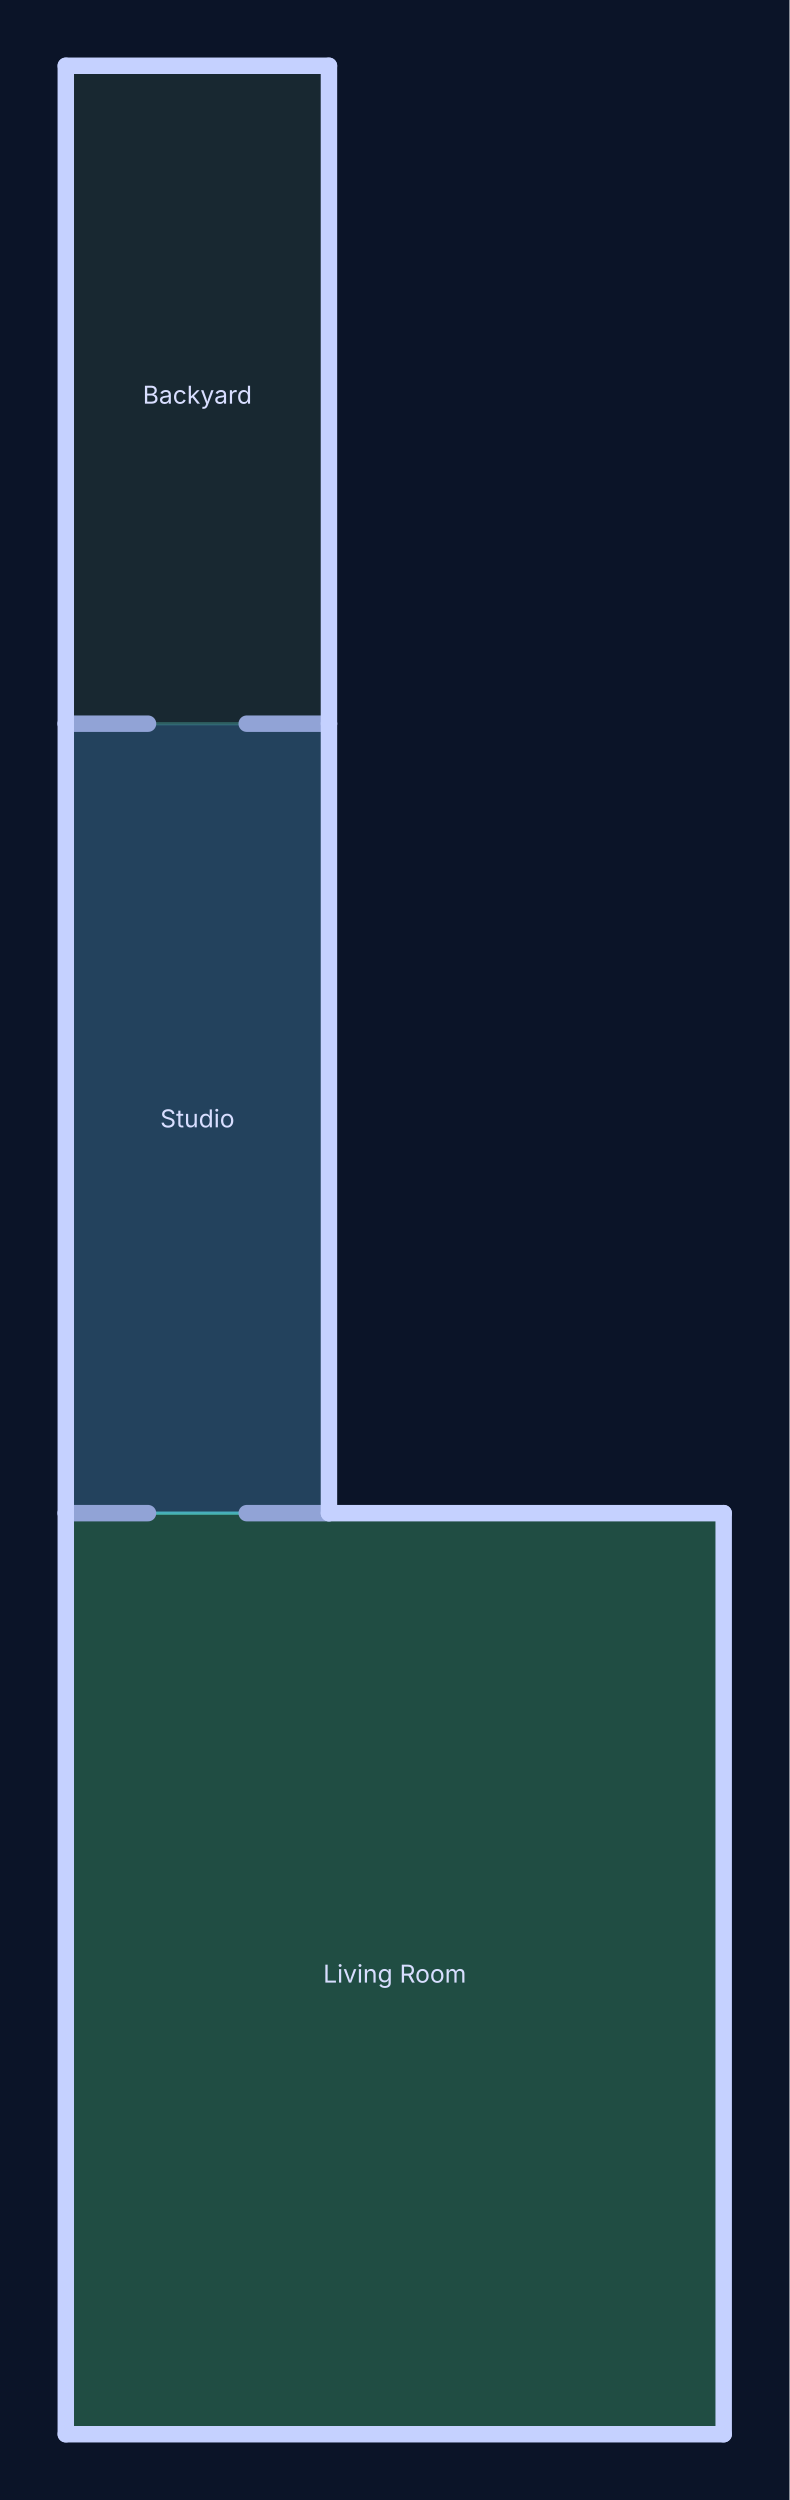
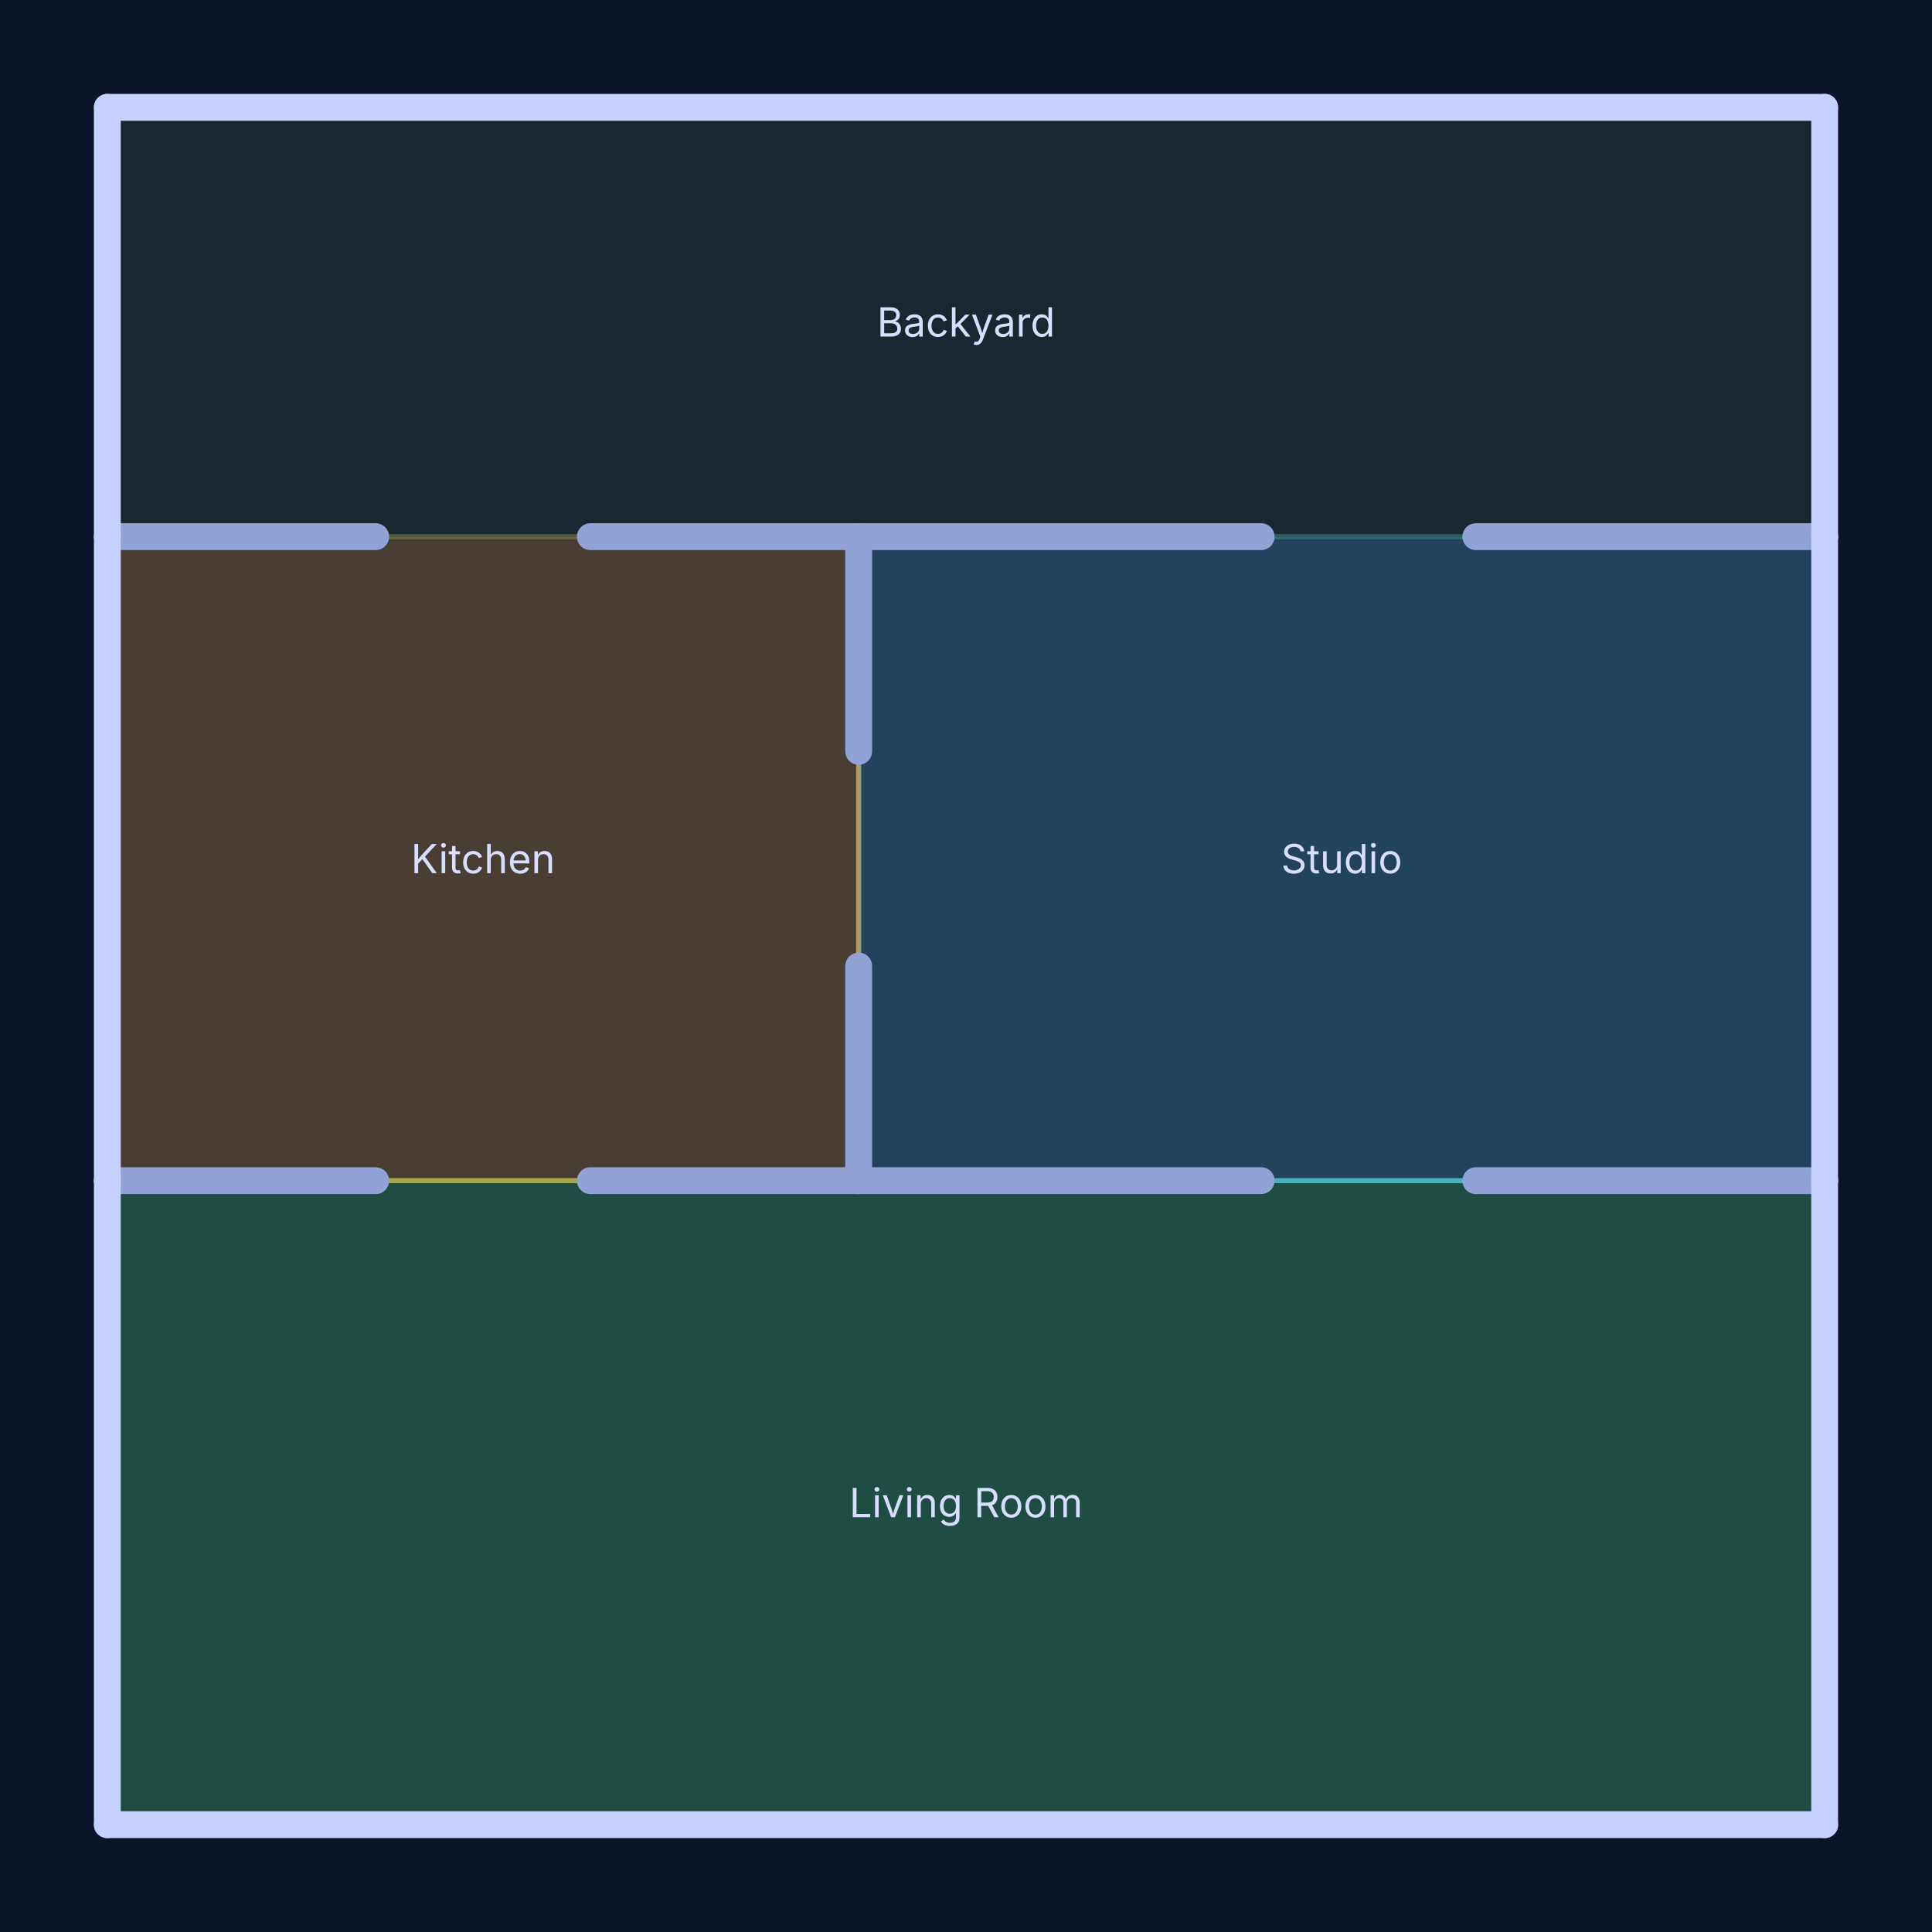
- <svg xmlns="http://www.w3.org/2000/svg" width="384" height="1216" viewBox="0 0 384 1216" fill="none">
-   <rect x="0" y="0" width="384" height="1216" fill="#0b1428" />
+ <svg xmlns="http://www.w3.org/2000/svg" width="576" height="576" viewBox="0 0 576 576" fill="none">
+   <rect x="0" y="0" width="576" height="576" fill="#0b1428" />
  <g>
-     <path d="M32.00,1184.00 L352.00,1184.00 L352.00,736.00 L160.00,736.00 L160.00,32.00 L32.00,32.00 Z" fill="#151d2f" stroke="#1e2a3f" stroke-width="2" stroke-linejoin="round" />
+     <path d="M32.00,544.00 L544.00,544.00 L544.00,32.00 L32.00,32.00 Z" fill="#151d2f" stroke="#1e2a3f" stroke-width="2" stroke-linejoin="round" />
    <g>
-       <rect x="32.00" y="736.00" width="320.00" height="448.00" fill="#4cf889" fill-opacity="0.22" stroke="#4cf889" stroke-opacity="0.5" stroke-width="1.5" />
-       <text x="192.00" y="960.00" text-anchor="middle" dominant-baseline="middle" font-family="'Inter', 'Segoe UI', sans-serif" font-size="12" fill="#d8deff">Living Room</text>
+       <rect x="32.00" y="352.00" width="512.00" height="192.00" fill="#4cf889" fill-opacity="0.22" stroke="#4cf889" stroke-opacity="0.5" stroke-width="1.5" />
+       <text x="288.00" y="448.00" text-anchor="middle" dominant-baseline="middle" font-family="'Inter', 'Segoe UI', sans-serif" font-size="12" fill="#d8deff">Living Room</text>
    </g>
    <g>
-       <rect x="32.00" y="352.00" width="128.00" height="384.00" fill="#58c4ff" fill-opacity="0.22" stroke="#58c4ff" stroke-opacity="0.5" stroke-width="1.5" />
-       <text x="96.00" y="544.00" text-anchor="middle" dominant-baseline="middle" font-family="'Inter', 'Segoe UI', sans-serif" font-size="12" fill="#d8deff">Studio</text>
+       <rect x="256.00" y="160.00" width="288.00" height="192.00" fill="#58c4ff" fill-opacity="0.22" stroke="#58c4ff" stroke-opacity="0.5" stroke-width="1.5" />
+       <text x="400.00" y="256.00" text-anchor="middle" dominant-baseline="middle" font-family="'Inter', 'Segoe UI', sans-serif" font-size="12" fill="#d8deff">Studio</text>
    </g>
    <g>
-       <rect x="32.00" y="32.00" width="128.00" height="320.00" fill="#274f37" fill-opacity="0.22" stroke="#274f37" stroke-opacity="0.5" stroke-width="1.5" />
-       <text x="96.00" y="192.00" text-anchor="middle" dominant-baseline="middle" font-family="'Inter', 'Segoe UI', sans-serif" font-size="12" fill="#d8deff">Backyard</text>
+       <rect x="32.00" y="160.00" width="224.00" height="192.00" fill="#ffb347" fill-opacity="0.22" stroke="#ffb347" stroke-opacity="0.5" stroke-width="1.5" />
+       <text x="144.00" y="256.00" text-anchor="middle" dominant-baseline="middle" font-family="'Inter', 'Segoe UI', sans-serif" font-size="12" fill="#d8deff">Kitchen</text>
    </g>
-     <line x1="32.00" y1="736.00" x2="72.00" y2="736.00" stroke="#91a3d6" stroke-width="8.00" stroke-linecap="round" />
-     <line x1="120.00" y1="736.00" x2="160.00" y2="736.00" stroke="#91a3d6" stroke-width="8.00" stroke-linecap="round" />
-     <line x1="160.00" y1="736.00" x2="352.00" y2="736.00" stroke="#c5d1ff" stroke-width="8.00" stroke-linecap="round" />
-     <line x1="32.00" y1="1184.00" x2="352.00" y2="1184.00" stroke="#c5d1ff" stroke-width="8.00" stroke-linecap="round" />
-     <line x1="32.00" y1="352.00" x2="72.00" y2="352.00" stroke="#91a3d6" stroke-width="8.00" stroke-linecap="round" />
-     <line x1="120.00" y1="352.00" x2="160.00" y2="352.00" stroke="#91a3d6" stroke-width="8.00" stroke-linecap="round" />
-     <line x1="32.00" y1="32.00" x2="160.00" y2="32.00" stroke="#c5d1ff" stroke-width="8.00" stroke-linecap="round" />
-     <line x1="352.00" y1="1184.00" x2="352.00" y2="736.00" stroke="#c5d1ff" stroke-width="8.00" stroke-linecap="round" />
-     <line x1="32.00" y1="1184.00" x2="32.00" y2="736.00" stroke="#c5d1ff" stroke-width="8.00" stroke-linecap="round" />
-     <line x1="32.00" y1="736.00" x2="32.00" y2="352.00" stroke="#c5d1ff" stroke-width="8.00" stroke-linecap="round" />
-     <line x1="32.00" y1="352.00" x2="32.00" y2="32.00" stroke="#c5d1ff" stroke-width="8.00" stroke-linecap="round" />
-     <line x1="160.00" y1="736.00" x2="160.00" y2="352.00" stroke="#c5d1ff" stroke-width="8.00" stroke-linecap="round" />
-     <line x1="160.00" y1="352.00" x2="160.00" y2="32.00" stroke="#c5d1ff" stroke-width="8.00" stroke-linecap="round" />
+     <g>
+       <rect x="32.00" y="32.00" width="512.00" height="128.00" fill="#274f37" fill-opacity="0.22" stroke="#274f37" stroke-opacity="0.5" stroke-width="1.5" />
+       <text x="288.00" y="96.00" text-anchor="middle" dominant-baseline="middle" font-family="'Inter', 'Segoe UI', sans-serif" font-size="12" fill="#d8deff">Backyard</text>
+     </g>
+     <line x1="32.00" y1="352.00" x2="112.00" y2="352.00" stroke="#91a3d6" stroke-width="8.00" stroke-linecap="round" />
+     <line x1="176.00" y1="352.00" x2="256.00" y2="352.00" stroke="#91a3d6" stroke-width="8.00" stroke-linecap="round" />
+     <line x1="256.00" y1="352.00" x2="376.00" y2="352.00" stroke="#91a3d6" stroke-width="8.00" stroke-linecap="round" />
+     <line x1="440.00" y1="352.00" x2="544.00" y2="352.00" stroke="#91a3d6" stroke-width="8.00" stroke-linecap="round" />
+     <line x1="32.00" y1="544.00" x2="544.00" y2="544.00" stroke="#c5d1ff" stroke-width="8.00" stroke-linecap="round" />
+     <line x1="32.00" y1="160.00" x2="112.00" y2="160.00" stroke="#91a3d6" stroke-width="8.00" stroke-linecap="round" />
+     <line x1="176.00" y1="160.00" x2="256.00" y2="160.00" stroke="#91a3d6" stroke-width="8.00" stroke-linecap="round" />
+     <line x1="256.00" y1="160.00" x2="376.00" y2="160.00" stroke="#91a3d6" stroke-width="8.00" stroke-linecap="round" />
+     <line x1="440.00" y1="160.00" x2="544.00" y2="160.00" stroke="#91a3d6" stroke-width="8.00" stroke-linecap="round" />
+     <line x1="32.00" y1="32.00" x2="544.00" y2="32.00" stroke="#c5d1ff" stroke-width="8.00" stroke-linecap="round" />
+     <line x1="544.00" y1="544.00" x2="544.00" y2="352.00" stroke="#c5d1ff" stroke-width="8.00" stroke-linecap="round" />
+     <line x1="544.00" y1="352.00" x2="544.00" y2="160.00" stroke="#c5d1ff" stroke-width="8.00" stroke-linecap="round" />
+     <line x1="544.00" y1="160.00" x2="544.00" y2="32.00" stroke="#c5d1ff" stroke-width="8.00" stroke-linecap="round" />
+     <line x1="32.00" y1="544.00" x2="32.00" y2="352.00" stroke="#c5d1ff" stroke-width="8.00" stroke-linecap="round" />
+     <line x1="32.00" y1="352.00" x2="32.00" y2="160.00" stroke="#c5d1ff" stroke-width="8.00" stroke-linecap="round" />
+     <line x1="32.00" y1="160.00" x2="32.00" y2="32.00" stroke="#c5d1ff" stroke-width="8.00" stroke-linecap="round" />
+     <line x1="256.00" y1="352.00" x2="256.00" y2="288.00" stroke="#91a3d6" stroke-width="8.00" stroke-linecap="round" />
+     <line x1="256.00" y1="224.00" x2="256.00" y2="160.00" stroke="#91a3d6" stroke-width="8.00" stroke-linecap="round" />
  </g>
</svg>
